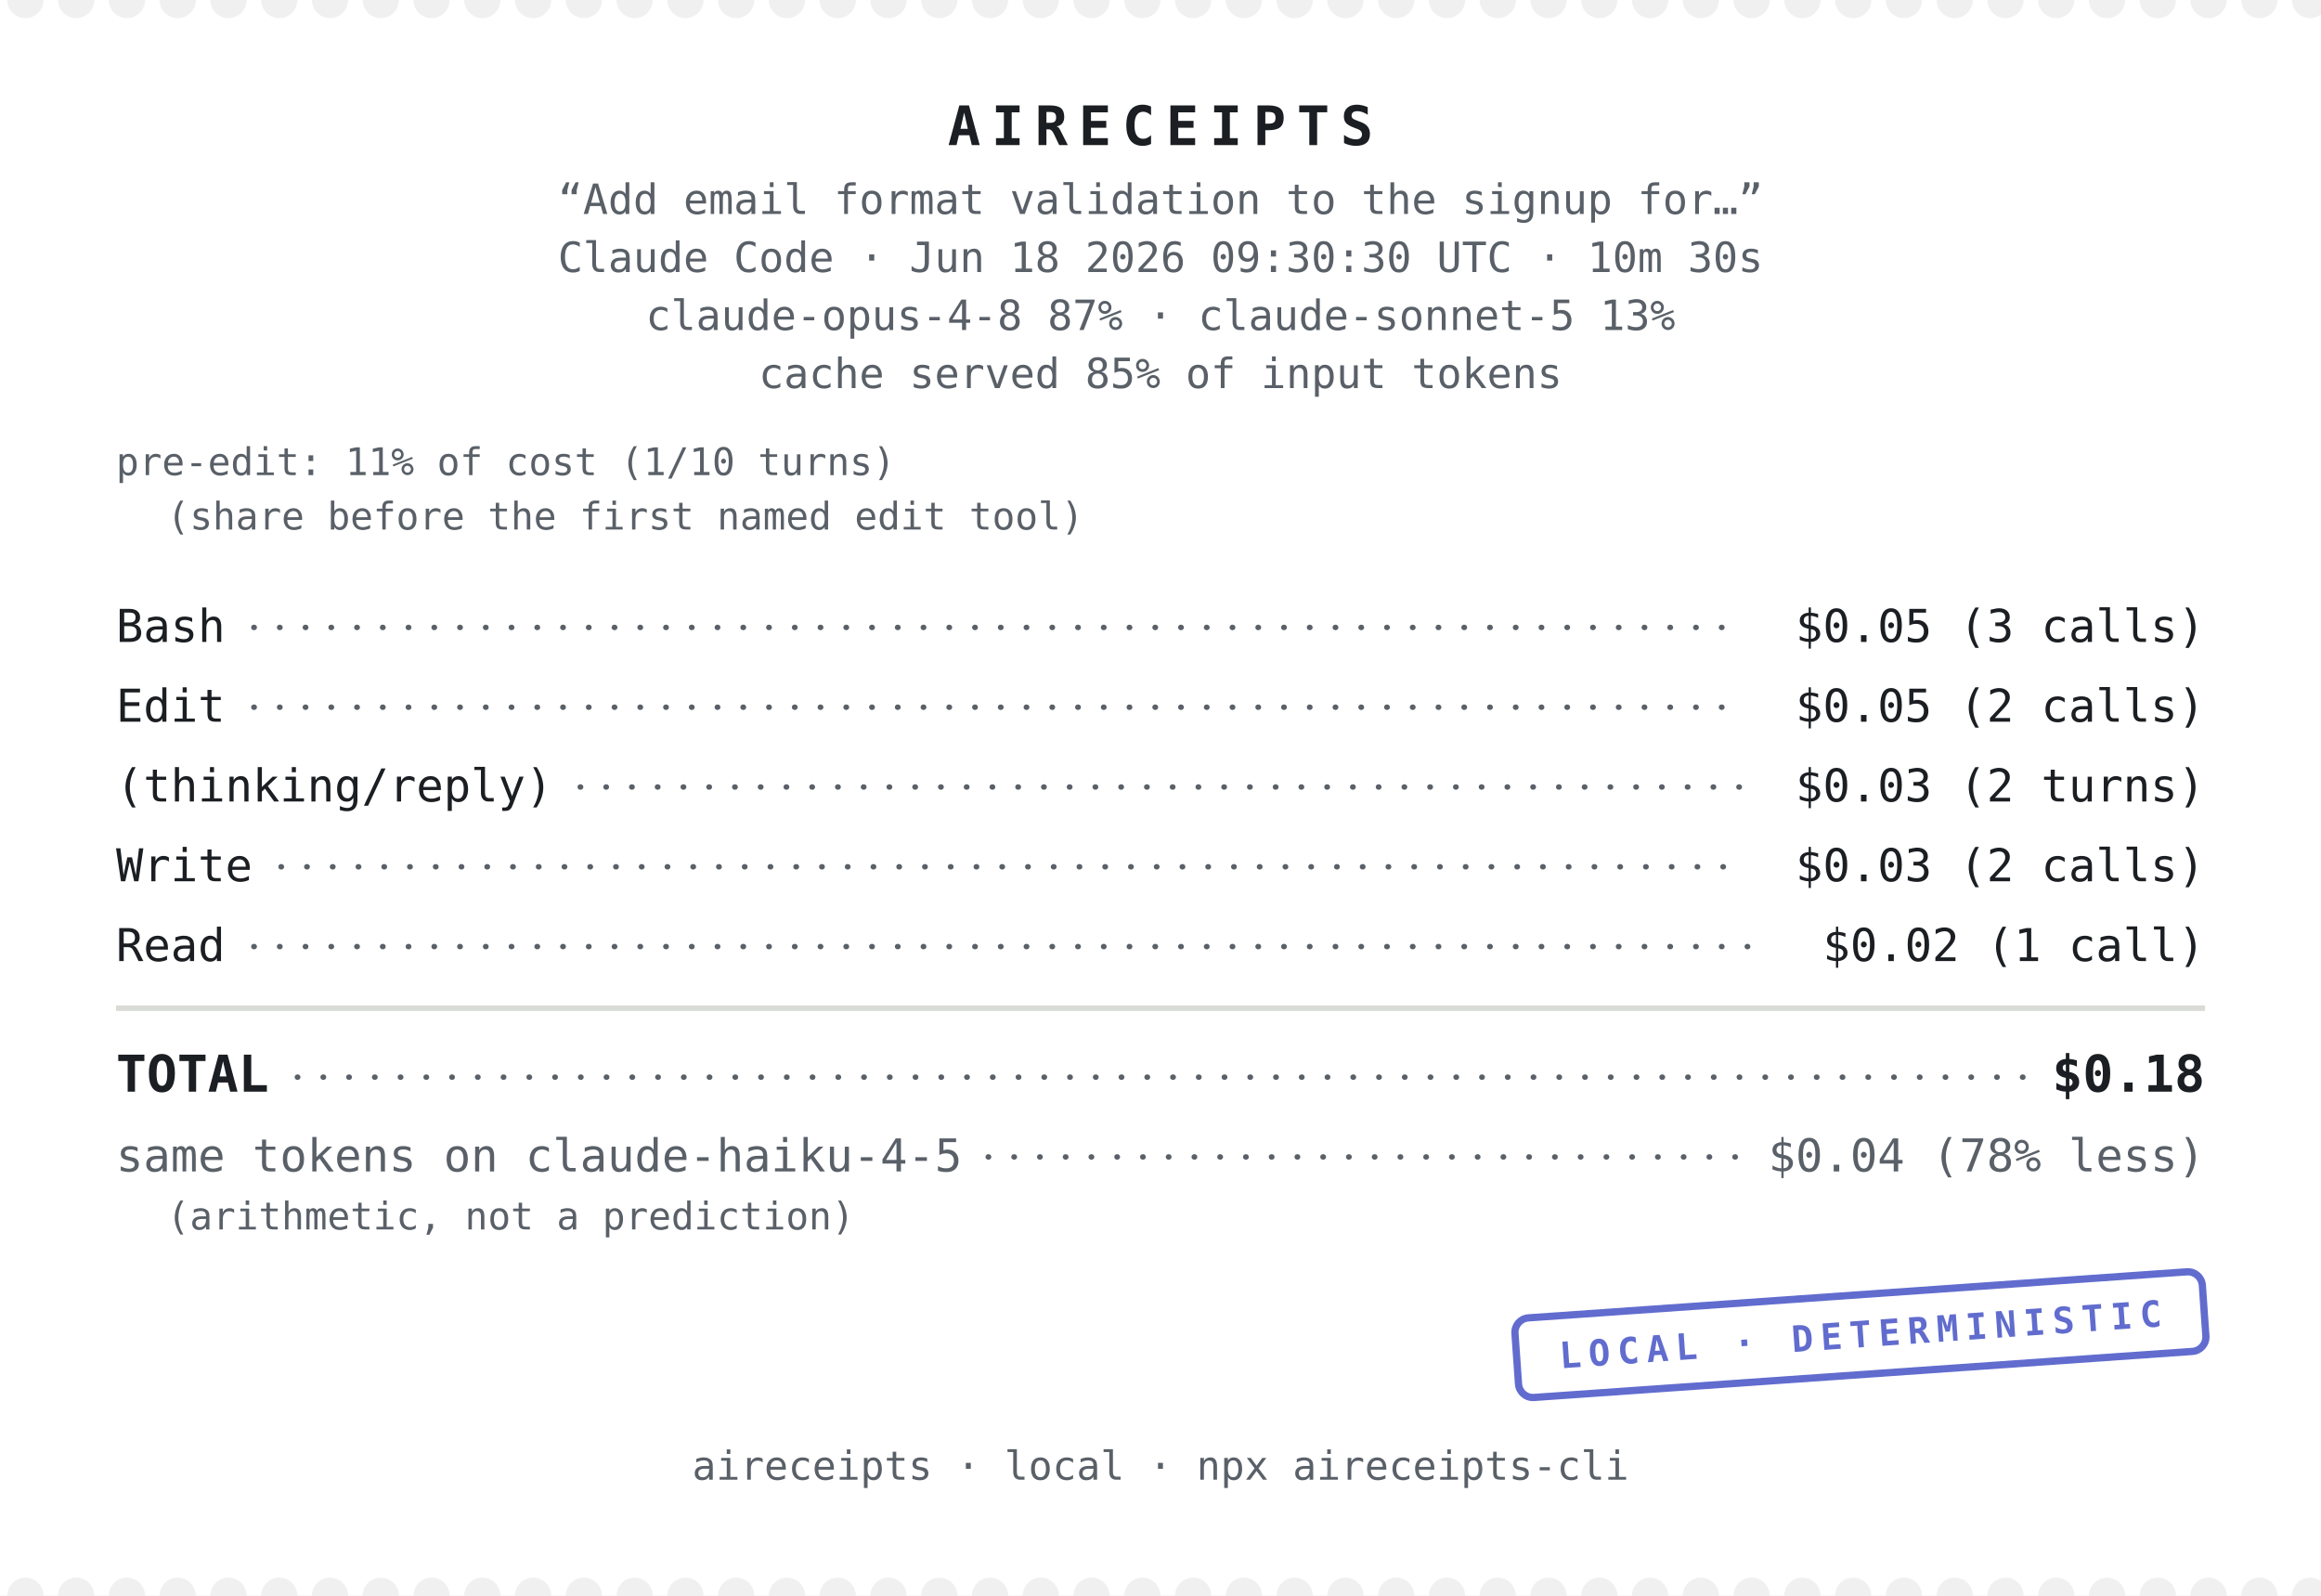
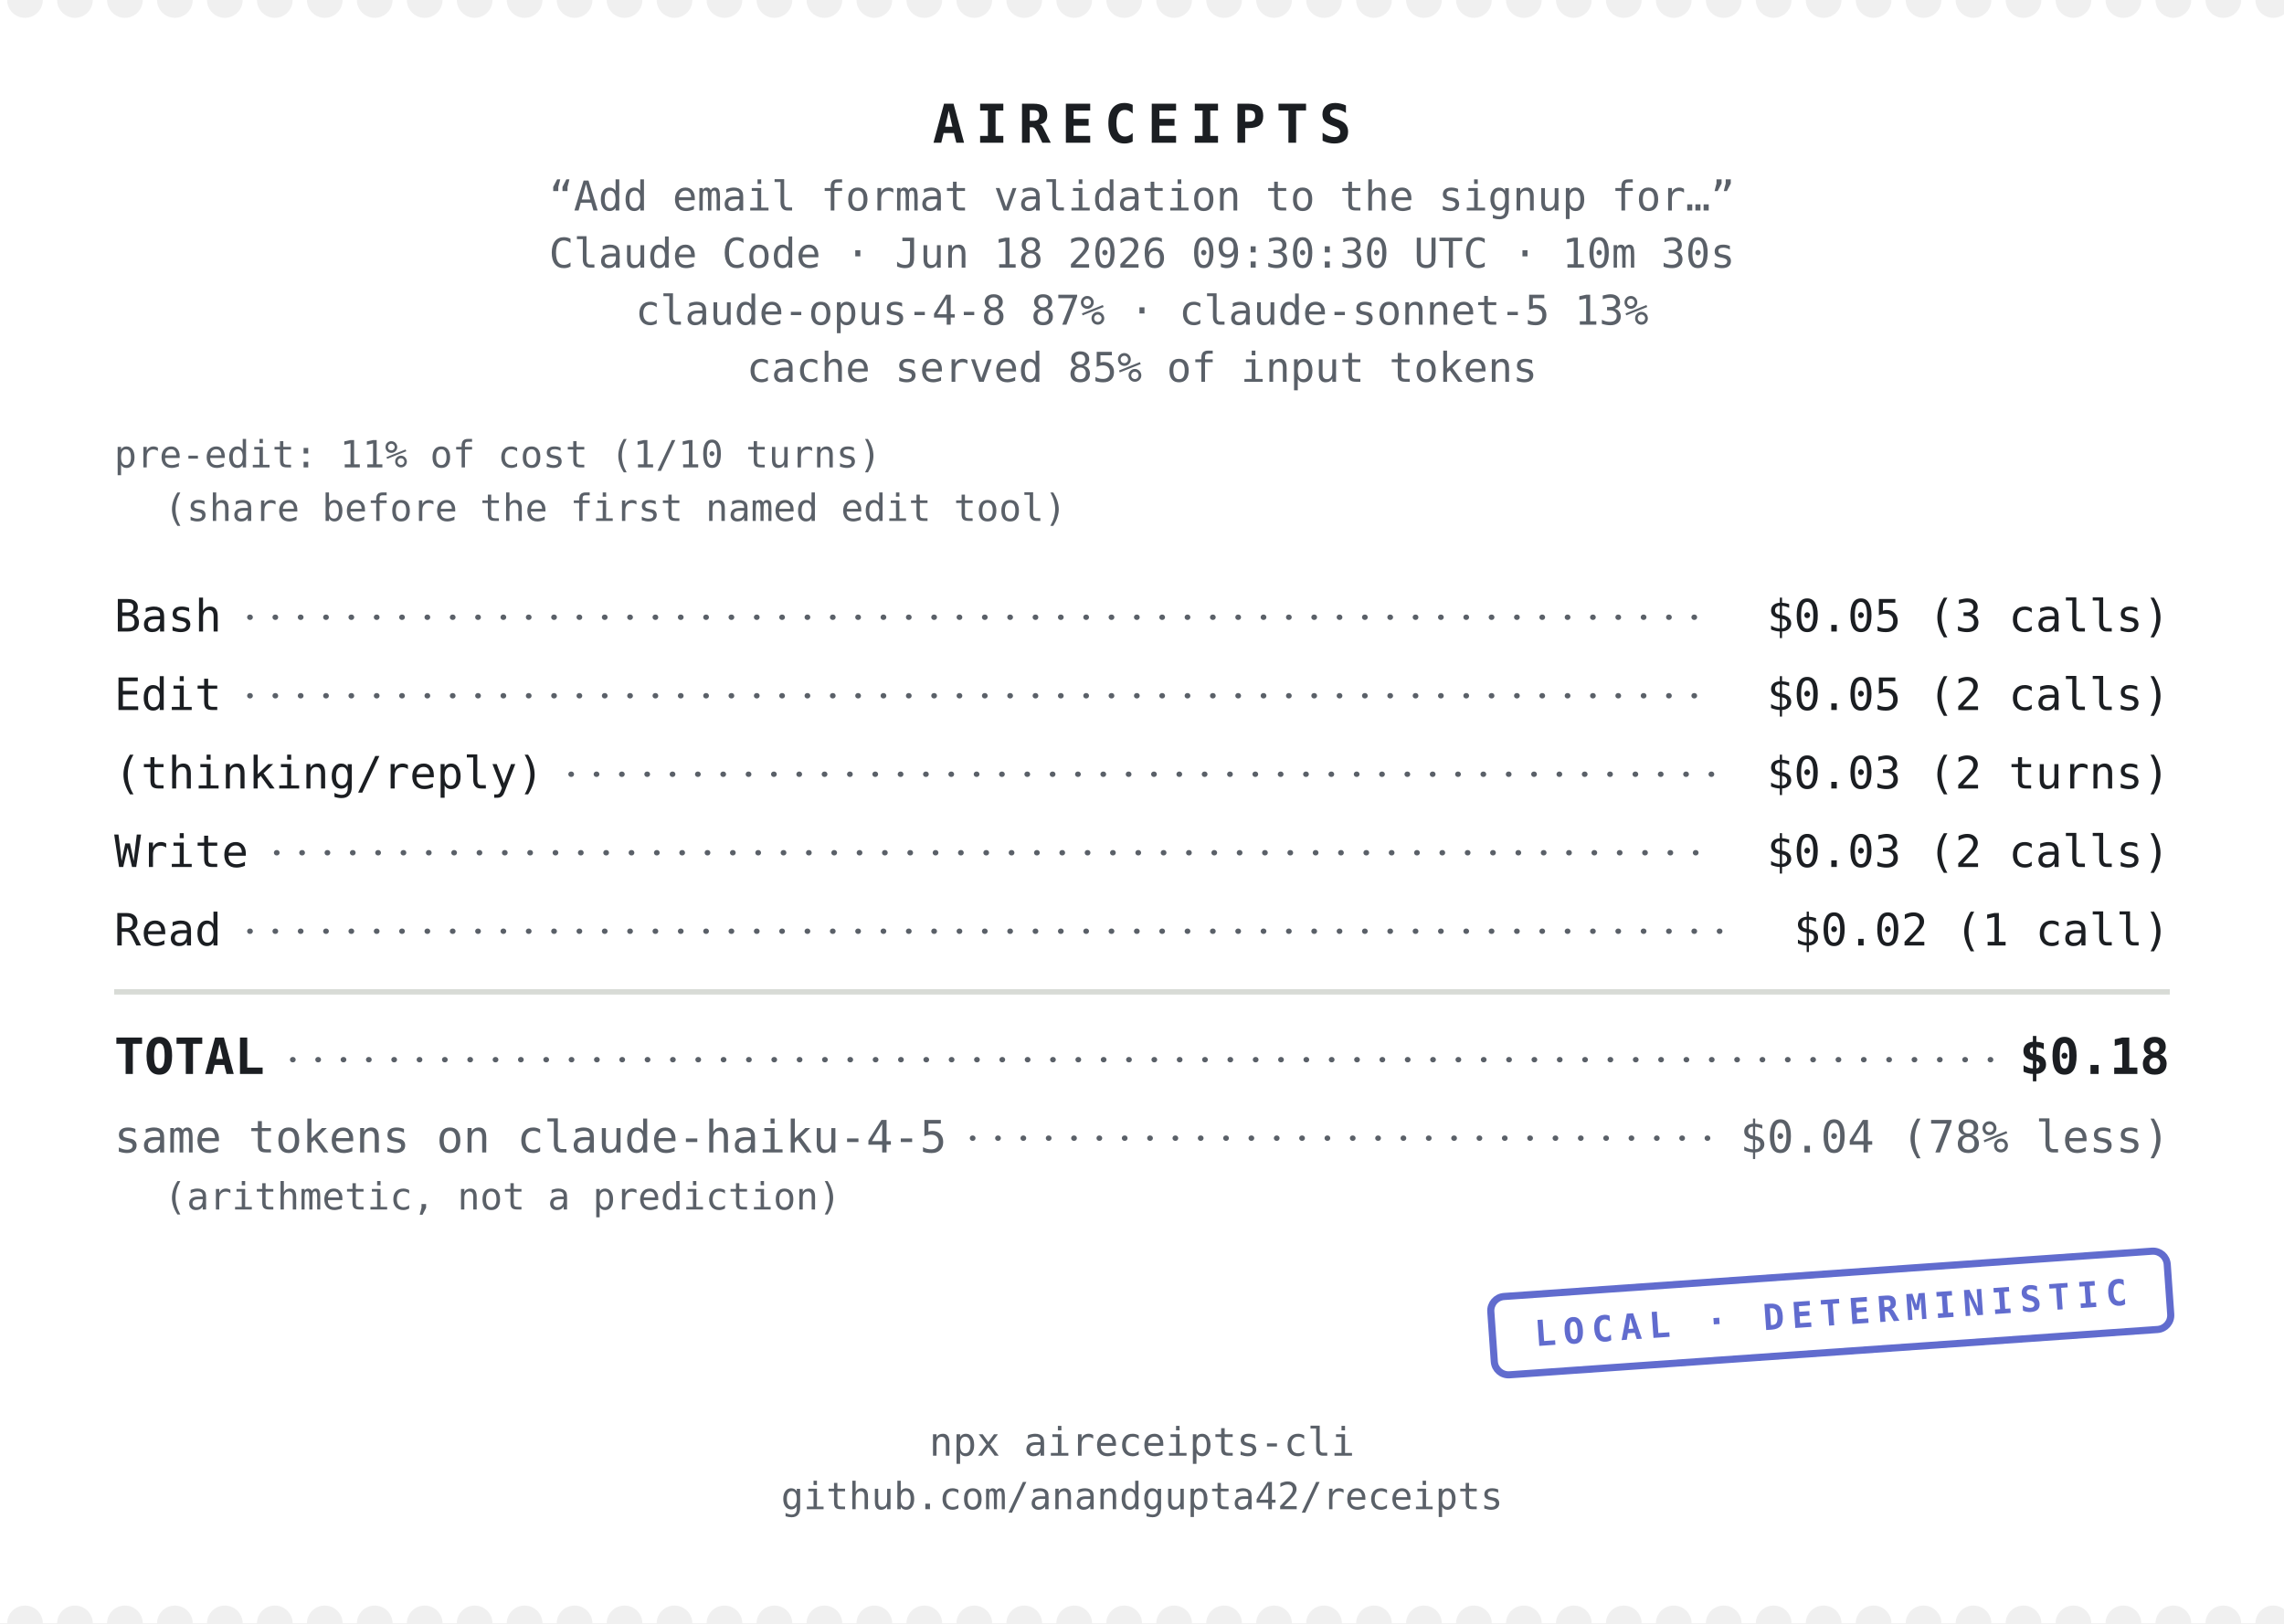
- <svg xmlns="http://www.w3.org/2000/svg" width="640" height="440" viewBox="0 0 640 440" font-family="&quot;SF Mono&quot;,&quot;Cascadia Code&quot;,&quot;JetBrains Mono&quot;,Menlo,Consolas,monospace" role="img" aria-label="aireceipts cost receipt">
+ <svg xmlns="http://www.w3.org/2000/svg" width="640" height="455" viewBox="0 0 640 455" font-family="&quot;SF Mono&quot;,&quot;Cascadia Code&quot;,&quot;JetBrains Mono&quot;,Menlo,Consolas,monospace" role="img" aria-label="aireceipts cost receipt">
  <g transform="translate(0 0)">
    <defs>
-       <mask id="perf-0" maskUnits="userSpaceOnUse" x="-5" y="-5" width="650" height="450">
-         <rect x="0" y="0" width="640" height="440" fill="#FFFFFF" />
+       <mask id="perf-0" maskUnits="userSpaceOnUse" x="-5" y="-5" width="650" height="465">
+         <rect x="0" y="0" width="640" height="455" fill="#FFFFFF" />
        <g class="perf-top">
          <circle cx="7" cy="0" r="5" fill="#000000" />
          <circle cx="21" cy="0" r="5" fill="#000000" />
          <circle cx="35" cy="0" r="5" fill="#000000" />
          <circle cx="49" cy="0" r="5" fill="#000000" />
          <circle cx="63" cy="0" r="5" fill="#000000" />
          <circle cx="77" cy="0" r="5" fill="#000000" />
          <circle cx="91" cy="0" r="5" fill="#000000" />
          <circle cx="105" cy="0" r="5" fill="#000000" />
          <circle cx="119" cy="0" r="5" fill="#000000" />
          <circle cx="133" cy="0" r="5" fill="#000000" />
          <circle cx="147" cy="0" r="5" fill="#000000" />
          <circle cx="161" cy="0" r="5" fill="#000000" />
          <circle cx="175" cy="0" r="5" fill="#000000" />
          <circle cx="189" cy="0" r="5" fill="#000000" />
          <circle cx="203" cy="0" r="5" fill="#000000" />
          <circle cx="217" cy="0" r="5" fill="#000000" />
          <circle cx="231" cy="0" r="5" fill="#000000" />
          <circle cx="245" cy="0" r="5" fill="#000000" />
          <circle cx="259" cy="0" r="5" fill="#000000" />
          <circle cx="273" cy="0" r="5" fill="#000000" />
          <circle cx="287" cy="0" r="5" fill="#000000" />
          <circle cx="301" cy="0" r="5" fill="#000000" />
          <circle cx="315" cy="0" r="5" fill="#000000" />
          <circle cx="329" cy="0" r="5" fill="#000000" />
          <circle cx="343" cy="0" r="5" fill="#000000" />
          <circle cx="357" cy="0" r="5" fill="#000000" />
          <circle cx="371" cy="0" r="5" fill="#000000" />
          <circle cx="385" cy="0" r="5" fill="#000000" />
          <circle cx="399" cy="0" r="5" fill="#000000" />
          <circle cx="413" cy="0" r="5" fill="#000000" />
          <circle cx="427" cy="0" r="5" fill="#000000" />
          <circle cx="441" cy="0" r="5" fill="#000000" />
          <circle cx="455" cy="0" r="5" fill="#000000" />
          <circle cx="469" cy="0" r="5" fill="#000000" />
          <circle cx="483" cy="0" r="5" fill="#000000" />
          <circle cx="497" cy="0" r="5" fill="#000000" />
          <circle cx="511" cy="0" r="5" fill="#000000" />
          <circle cx="525" cy="0" r="5" fill="#000000" />
          <circle cx="539" cy="0" r="5" fill="#000000" />
          <circle cx="553" cy="0" r="5" fill="#000000" />
          <circle cx="567" cy="0" r="5" fill="#000000" />
          <circle cx="581" cy="0" r="5" fill="#000000" />
          <circle cx="595" cy="0" r="5" fill="#000000" />
          <circle cx="609" cy="0" r="5" fill="#000000" />
          <circle cx="623" cy="0" r="5" fill="#000000" />
          <circle cx="637" cy="0" r="5" fill="#000000" />
        </g>
        <g class="perf-bottom">
-           <circle cx="7" cy="440" r="5" fill="#000000" />
-           <circle cx="21" cy="440" r="5" fill="#000000" />
-           <circle cx="35" cy="440" r="5" fill="#000000" />
-           <circle cx="49" cy="440" r="5" fill="#000000" />
-           <circle cx="63" cy="440" r="5" fill="#000000" />
-           <circle cx="77" cy="440" r="5" fill="#000000" />
-           <circle cx="91" cy="440" r="5" fill="#000000" />
-           <circle cx="105" cy="440" r="5" fill="#000000" />
-           <circle cx="119" cy="440" r="5" fill="#000000" />
-           <circle cx="133" cy="440" r="5" fill="#000000" />
-           <circle cx="147" cy="440" r="5" fill="#000000" />
-           <circle cx="161" cy="440" r="5" fill="#000000" />
-           <circle cx="175" cy="440" r="5" fill="#000000" />
-           <circle cx="189" cy="440" r="5" fill="#000000" />
-           <circle cx="203" cy="440" r="5" fill="#000000" />
-           <circle cx="217" cy="440" r="5" fill="#000000" />
-           <circle cx="231" cy="440" r="5" fill="#000000" />
-           <circle cx="245" cy="440" r="5" fill="#000000" />
-           <circle cx="259" cy="440" r="5" fill="#000000" />
-           <circle cx="273" cy="440" r="5" fill="#000000" />
-           <circle cx="287" cy="440" r="5" fill="#000000" />
-           <circle cx="301" cy="440" r="5" fill="#000000" />
-           <circle cx="315" cy="440" r="5" fill="#000000" />
-           <circle cx="329" cy="440" r="5" fill="#000000" />
-           <circle cx="343" cy="440" r="5" fill="#000000" />
-           <circle cx="357" cy="440" r="5" fill="#000000" />
-           <circle cx="371" cy="440" r="5" fill="#000000" />
-           <circle cx="385" cy="440" r="5" fill="#000000" />
-           <circle cx="399" cy="440" r="5" fill="#000000" />
-           <circle cx="413" cy="440" r="5" fill="#000000" />
-           <circle cx="427" cy="440" r="5" fill="#000000" />
-           <circle cx="441" cy="440" r="5" fill="#000000" />
-           <circle cx="455" cy="440" r="5" fill="#000000" />
-           <circle cx="469" cy="440" r="5" fill="#000000" />
-           <circle cx="483" cy="440" r="5" fill="#000000" />
-           <circle cx="497" cy="440" r="5" fill="#000000" />
-           <circle cx="511" cy="440" r="5" fill="#000000" />
-           <circle cx="525" cy="440" r="5" fill="#000000" />
-           <circle cx="539" cy="440" r="5" fill="#000000" />
-           <circle cx="553" cy="440" r="5" fill="#000000" />
-           <circle cx="567" cy="440" r="5" fill="#000000" />
-           <circle cx="581" cy="440" r="5" fill="#000000" />
-           <circle cx="595" cy="440" r="5" fill="#000000" />
-           <circle cx="609" cy="440" r="5" fill="#000000" />
-           <circle cx="623" cy="440" r="5" fill="#000000" />
-           <circle cx="637" cy="440" r="5" fill="#000000" />
+           <circle cx="7" cy="455" r="5" fill="#000000" />
+           <circle cx="21" cy="455" r="5" fill="#000000" />
+           <circle cx="35" cy="455" r="5" fill="#000000" />
+           <circle cx="49" cy="455" r="5" fill="#000000" />
+           <circle cx="63" cy="455" r="5" fill="#000000" />
+           <circle cx="77" cy="455" r="5" fill="#000000" />
+           <circle cx="91" cy="455" r="5" fill="#000000" />
+           <circle cx="105" cy="455" r="5" fill="#000000" />
+           <circle cx="119" cy="455" r="5" fill="#000000" />
+           <circle cx="133" cy="455" r="5" fill="#000000" />
+           <circle cx="147" cy="455" r="5" fill="#000000" />
+           <circle cx="161" cy="455" r="5" fill="#000000" />
+           <circle cx="175" cy="455" r="5" fill="#000000" />
+           <circle cx="189" cy="455" r="5" fill="#000000" />
+           <circle cx="203" cy="455" r="5" fill="#000000" />
+           <circle cx="217" cy="455" r="5" fill="#000000" />
+           <circle cx="231" cy="455" r="5" fill="#000000" />
+           <circle cx="245" cy="455" r="5" fill="#000000" />
+           <circle cx="259" cy="455" r="5" fill="#000000" />
+           <circle cx="273" cy="455" r="5" fill="#000000" />
+           <circle cx="287" cy="455" r="5" fill="#000000" />
+           <circle cx="301" cy="455" r="5" fill="#000000" />
+           <circle cx="315" cy="455" r="5" fill="#000000" />
+           <circle cx="329" cy="455" r="5" fill="#000000" />
+           <circle cx="343" cy="455" r="5" fill="#000000" />
+           <circle cx="357" cy="455" r="5" fill="#000000" />
+           <circle cx="371" cy="455" r="5" fill="#000000" />
+           <circle cx="385" cy="455" r="5" fill="#000000" />
+           <circle cx="399" cy="455" r="5" fill="#000000" />
+           <circle cx="413" cy="455" r="5" fill="#000000" />
+           <circle cx="427" cy="455" r="5" fill="#000000" />
+           <circle cx="441" cy="455" r="5" fill="#000000" />
+           <circle cx="455" cy="455" r="5" fill="#000000" />
+           <circle cx="469" cy="455" r="5" fill="#000000" />
+           <circle cx="483" cy="455" r="5" fill="#000000" />
+           <circle cx="497" cy="455" r="5" fill="#000000" />
+           <circle cx="511" cy="455" r="5" fill="#000000" />
+           <circle cx="525" cy="455" r="5" fill="#000000" />
+           <circle cx="539" cy="455" r="5" fill="#000000" />
+           <circle cx="553" cy="455" r="5" fill="#000000" />
+           <circle cx="567" cy="455" r="5" fill="#000000" />
+           <circle cx="581" cy="455" r="5" fill="#000000" />
+           <circle cx="595" cy="455" r="5" fill="#000000" />
+           <circle cx="609" cy="455" r="5" fill="#000000" />
+           <circle cx="623" cy="455" r="5" fill="#000000" />
+           <circle cx="637" cy="455" r="5" fill="#000000" />
        </g>
      </mask>
    </defs>
-     <rect x="0" y="0" width="640" height="440" fill="#FFFFFF" mask="url(#perf-0)" />
+     <rect x="0" y="0" width="640" height="455" fill="#FFFFFF" mask="url(#perf-0)" />
    <text x="320" y="40" font-size="15" fill="#1B1E22" text-anchor="middle" font-weight="700" letter-spacing="3">AIRECEIPTS</text>
    <text x="320" y="59" font-size="11.5" fill="#5A6068" text-anchor="middle">“Add email format validation to the signup for…”</text>
    <text x="320" y="75" font-size="11.5" fill="#5A6068" text-anchor="middle">Claude Code · Jun 18 2026 09:30:30 UTC · 10m 30s</text>
    <text x="320" y="91" font-size="11.5" fill="#5A6068" text-anchor="middle">claude-opus-4-8 87% · claude-sonnet-5 13%</text>
    <text x="320" y="107" font-size="11.5" fill="#5A6068" text-anchor="middle">cache served 85% of input tokens</text>
    <text x="32" y="131" font-size="10.5" fill="#5A6068" text-anchor="start">pre-edit: 11% of cost (1/10 turns)</text>
    <text x="46" y="146" font-size="10.5" fill="#5A6068" text-anchor="start">(share before the first named edit tool)</text>
    <text x="32" y="177" font-size="12.5" fill="#1B1E22" text-anchor="start">Bash</text>
    <text x="608" y="177" font-size="12.5" fill="#1B1E22" text-anchor="end">$0.05  (3 calls)</text>
    <line x1="70" y1="173" x2="480" y2="173" stroke="#5A6068" stroke-width="1.5" stroke-linecap="round" stroke-dasharray="0.1 7" />
    <text x="32" y="199" font-size="12.5" fill="#1B1E22" text-anchor="start">Edit</text>
    <text x="608" y="199" font-size="12.5" fill="#1B1E22" text-anchor="end">$0.05  (2 calls)</text>
    <line x1="70" y1="195" x2="480" y2="195" stroke="#5A6068" stroke-width="1.5" stroke-linecap="round" stroke-dasharray="0.1 7" />
    <text x="32" y="221" font-size="12.5" fill="#1B1E22" text-anchor="start">(thinking/reply)</text>
    <text x="608" y="221" font-size="12.5" fill="#1B1E22" text-anchor="end">$0.03  (2 turns)</text>
    <line x1="160" y1="217" x2="480" y2="217" stroke="#5A6068" stroke-width="1.5" stroke-linecap="round" stroke-dasharray="0.1 7" />
    <text x="32" y="243" font-size="12.5" fill="#1B1E22" text-anchor="start">Write</text>
    <text x="608" y="243" font-size="12.5" fill="#1B1E22" text-anchor="end">$0.03  (2 calls)</text>
    <line x1="77.5" y1="239" x2="480" y2="239" stroke="#5A6068" stroke-width="1.5" stroke-linecap="round" stroke-dasharray="0.1 7" />
    <text x="32" y="265" font-size="12.5" fill="#1B1E22" text-anchor="start">Read</text>
    <text x="608" y="265" font-size="12.5" fill="#1B1E22" text-anchor="end">$0.02  (1 call)</text>
    <line x1="70" y1="261" x2="487.5" y2="261" stroke="#5A6068" stroke-width="1.5" stroke-linecap="round" stroke-dasharray="0.1 7" />
    <line x1="32" y1="278" x2="608" y2="278" stroke="#D8DBD6" stroke-width="1.5" />
    <text x="32" y="301" font-size="14" fill="#1B1E22" text-anchor="start" font-weight="700">TOTAL</text>
    <text x="608" y="301" font-size="14" fill="#1B1E22" text-anchor="end" font-weight="700">$0.18</text>
    <line x1="82" y1="297" x2="558" y2="297" stroke="#5A6068" stroke-width="1.5" stroke-linecap="round" stroke-dasharray="0.1 7" />
    <text x="32" y="323" font-size="12.5" fill="#5A6068" text-anchor="start" font-weight="400">same tokens on claude-haiku-4-5</text>
    <text x="608" y="323" font-size="12.5" fill="#5A6068" text-anchor="end" font-weight="400">$0.04 (78% less)</text>
    <line x1="272.5" y1="319" x2="480" y2="319" stroke="#5A6068" stroke-width="1.5" stroke-linecap="round" stroke-dasharray="0.1 7" />
    <text x="46" y="339" font-size="10.5" fill="#5A6068" text-anchor="start">(arithmetic, not a prediction)</text>
    <g class="stamp" opacity="0.8" transform="rotate(-4 513 368)">
      <rect x="418" y="357" width="190" height="22" rx="4" fill="none" stroke="#3947C2" stroke-width="2" />
      <text x="513" y="371.5" font-size="10" fill="#3947C2" text-anchor="middle" font-weight="700" letter-spacing="2">LOCAL · DETERMINISTIC</text>
    </g>
-     <text x="320" y="408" font-size="11" fill="#5A6068" text-anchor="middle">aireceipts · local · npx aireceipts-cli</text>
+     <text x="320" y="408" font-size="11" fill="#5A6068" text-anchor="middle">npx aireceipts-cli</text>
+     <text x="320" y="423" font-size="10.5" fill="#5A6068" text-anchor="middle">github.com/anandgupta42/receipts</text>
  </g>
</svg>
